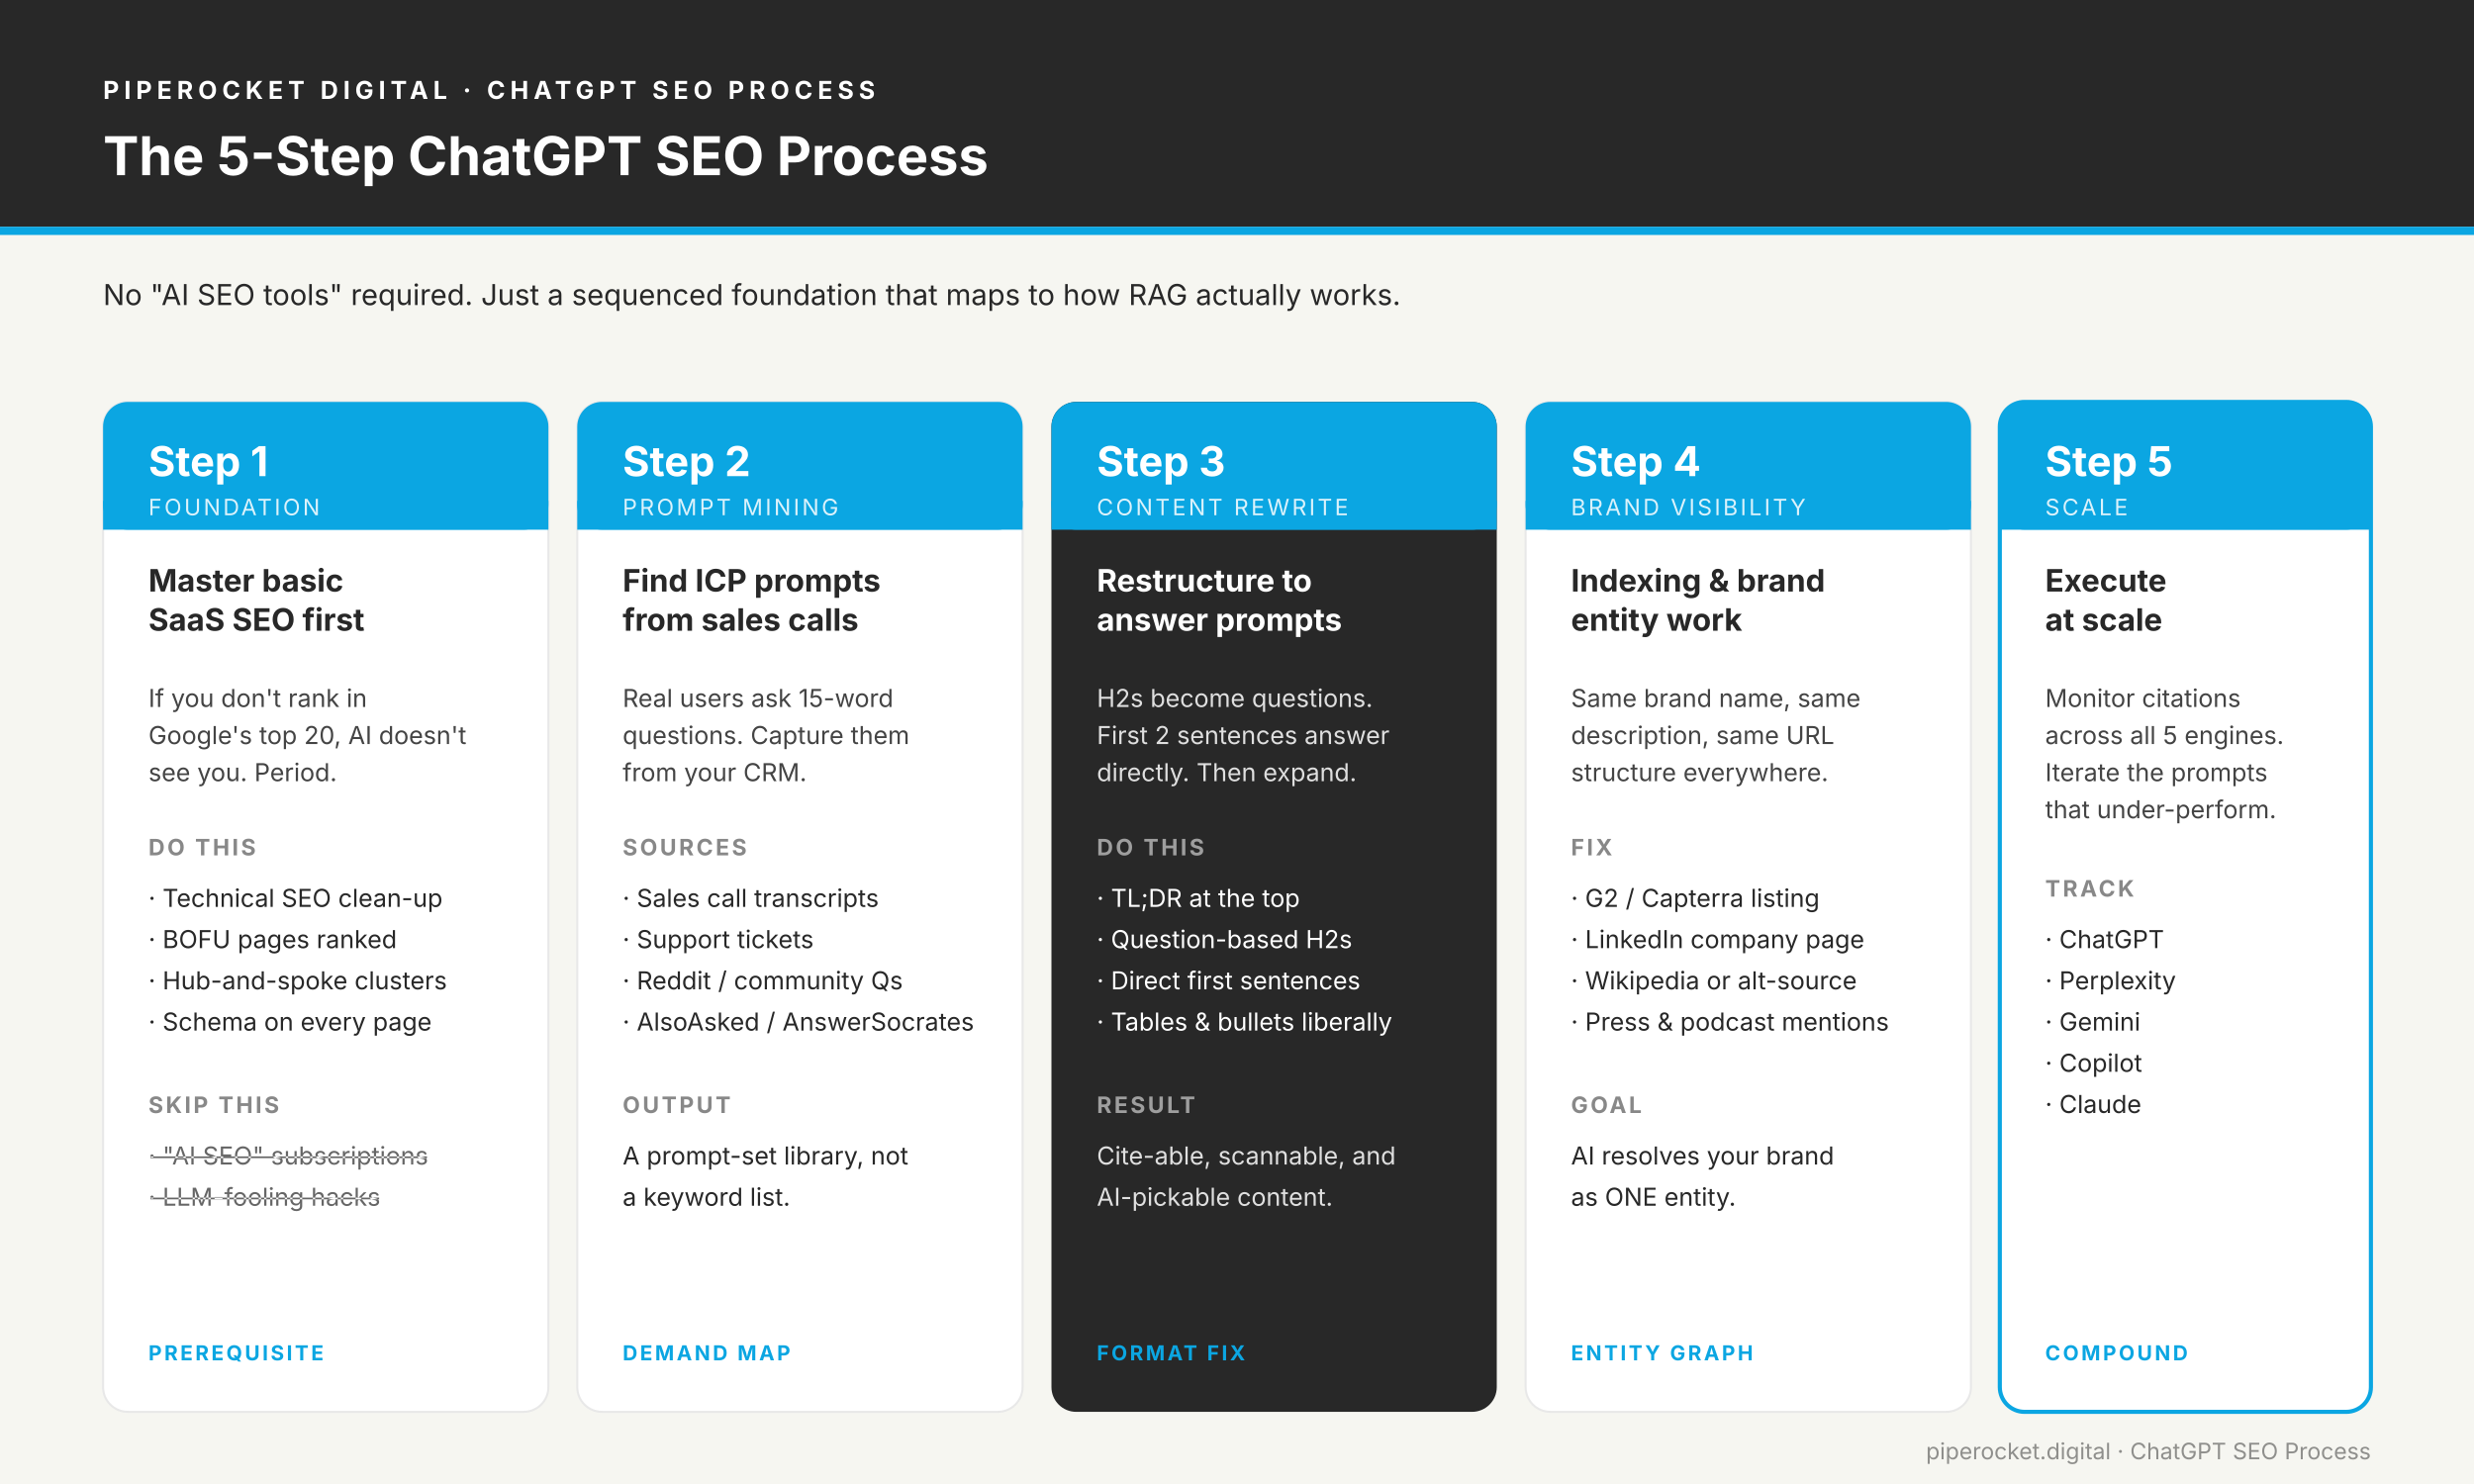
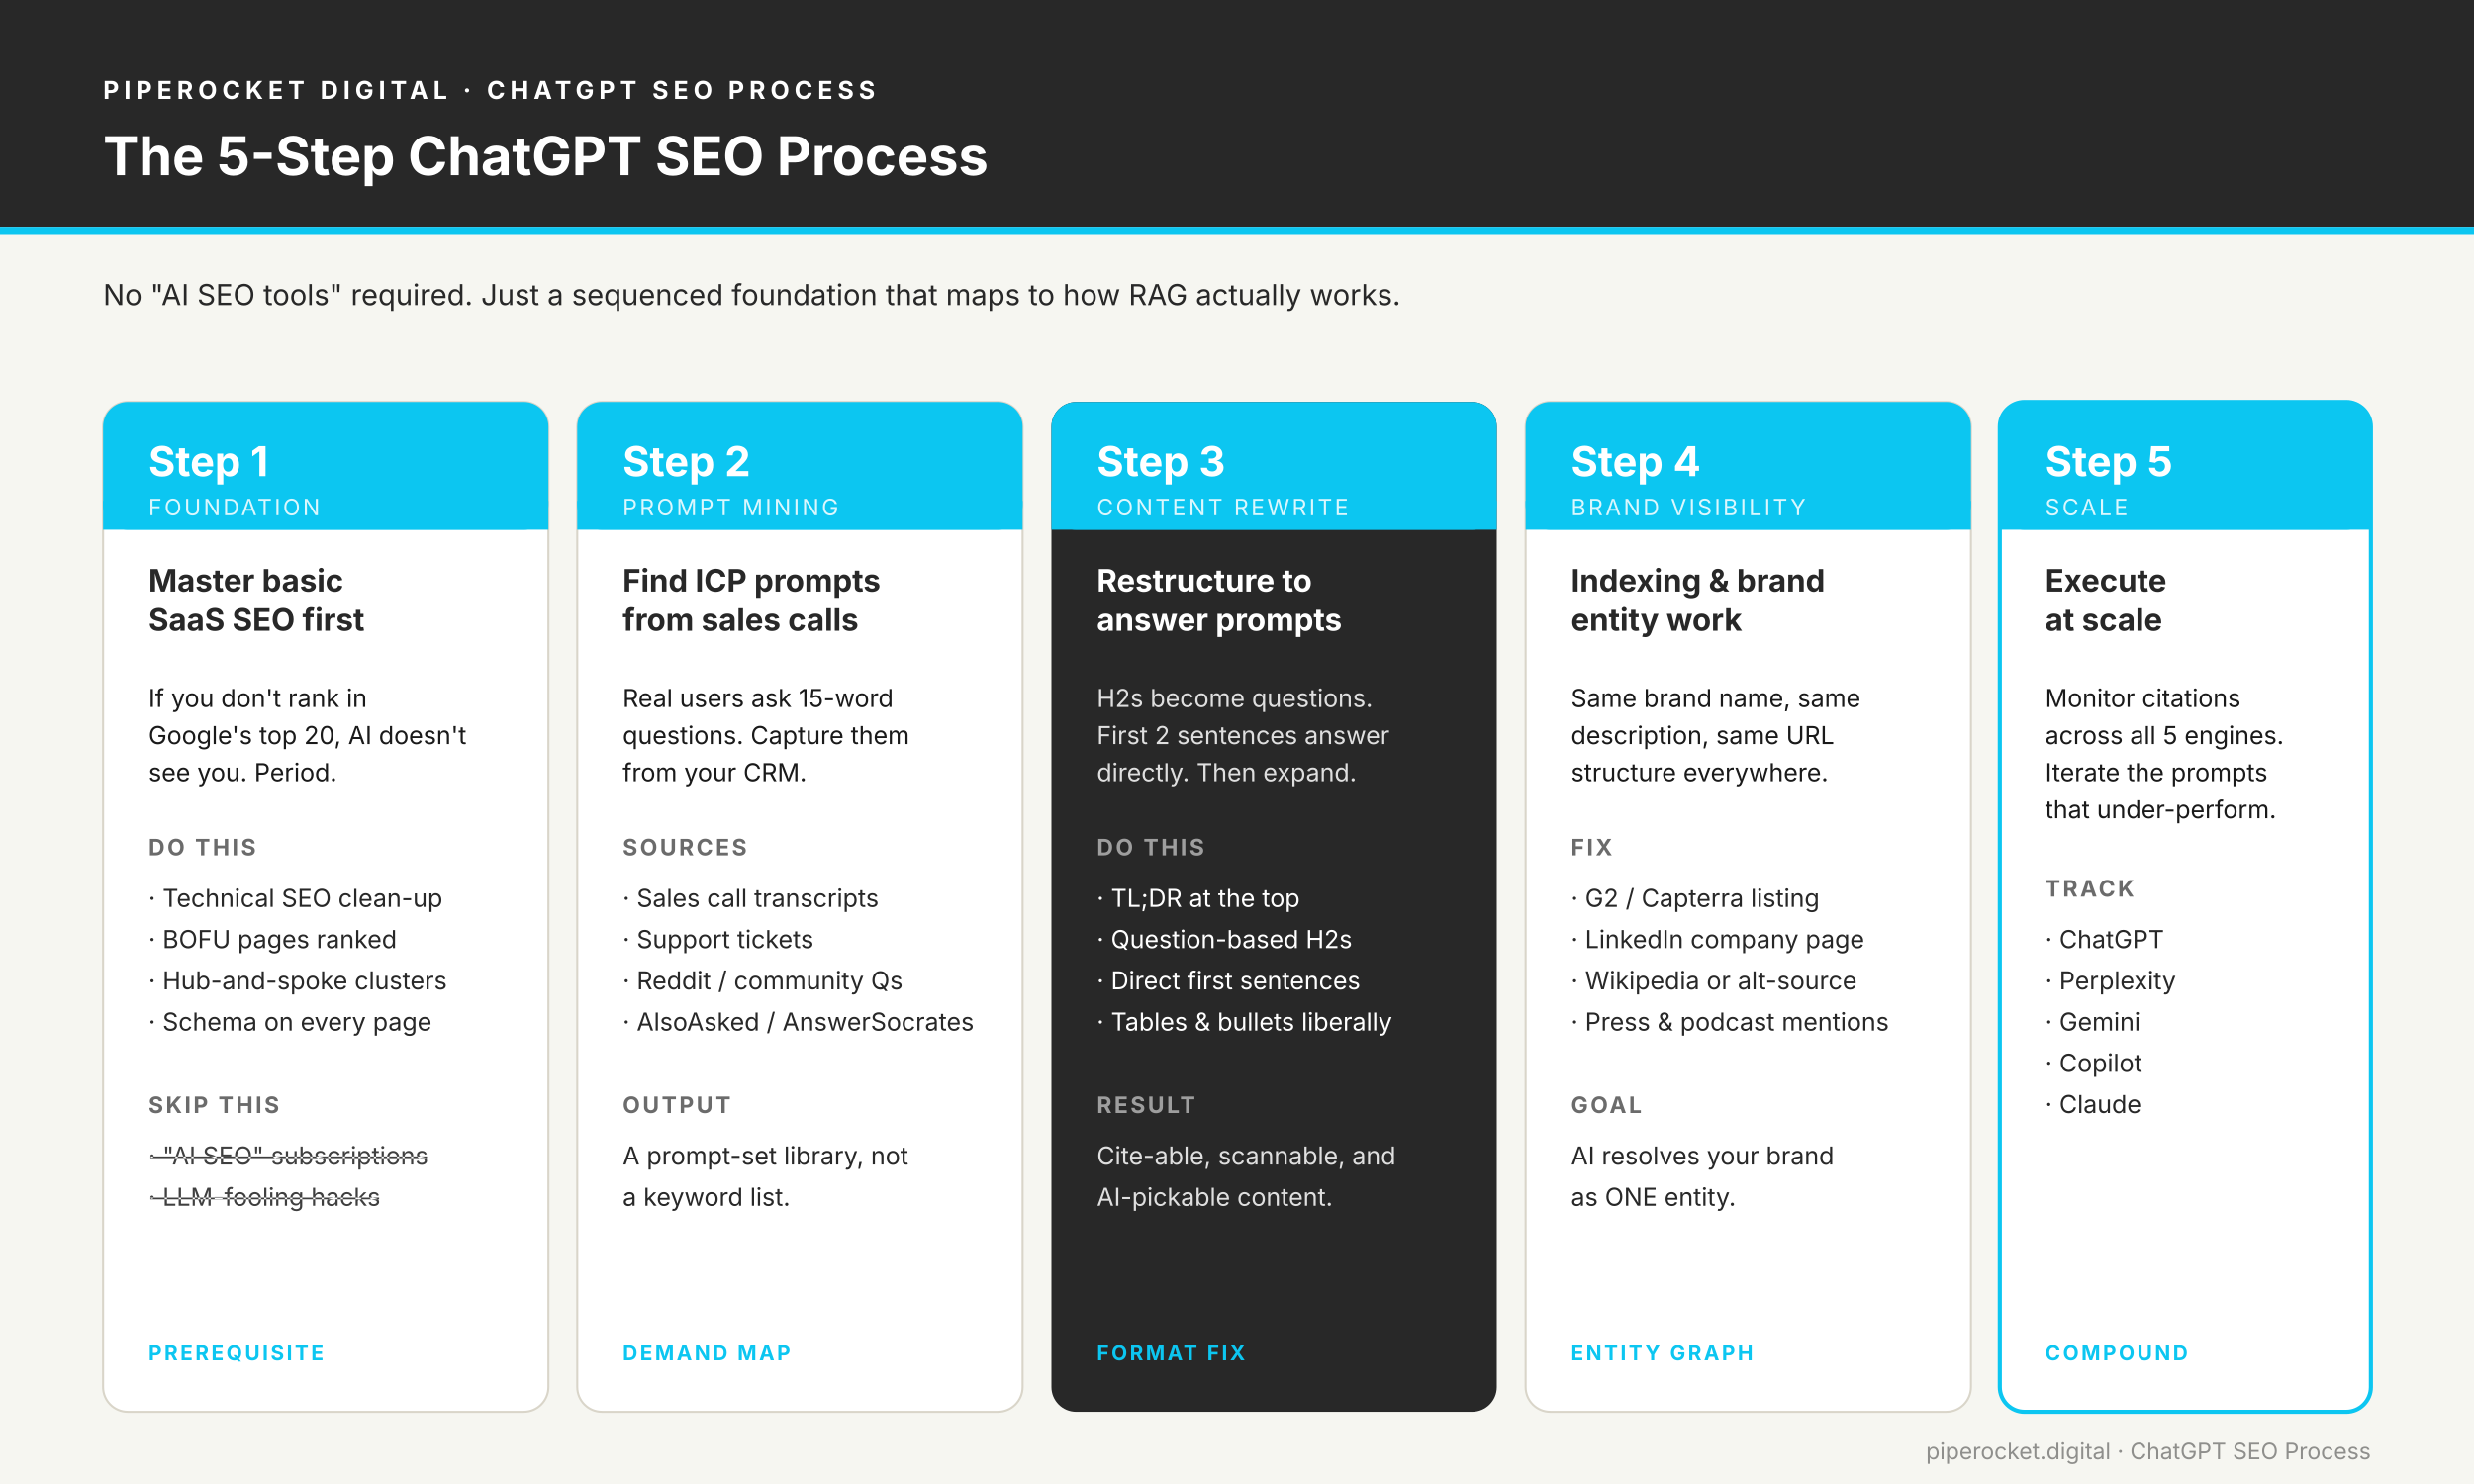
<svg xmlns="http://www.w3.org/2000/svg" viewBox="0 0 1200 720" role="img" aria-labelledby="title-cs desc-cs" font-family="Inter, -apple-system, BlinkMacSystemFont, 'Segoe UI', Arial, sans-serif">
  <rect width="1200" height="720" fill="#F6F6F1" />
  <rect x="0" y="0" width="1200" height="110" fill="#282828" />
  <text x="50" y="48" fill="#ffffff" font-size="12" font-weight="700" letter-spacing="2.4">PIPEROCKET DIGITAL · CHATGPT SEO PROCESS</text>
  <text x="50" y="85" fill="#ffffff" font-size="26" font-weight="700">The 5-Step ChatGPT SEO Process</text>
-   <rect x="0" y="110" width="1200" height="4" fill="#0BA6E2" />
+   <rect x="0" y="110" width="1200" height="4" fill="#0CC6F1" />
  <text x="50" y="148" fill="#282828" font-size="14">No "AI SEO tools" required. Just a sequenced foundation that maps to how RAG actually works.</text>
  <g>
    <g transform="translate(50, 195)">
-       <rect width="216" height="490" rx="12" fill="#ffffff" stroke="#E8E8E8" />
-       <rect width="216" height="62" rx="12" fill="#0BA6E2" />
-       <rect y="48" width="216" height="14" fill="#0BA6E2" />
+       <rect width="216" height="490" rx="12" fill="#ffffff" stroke="#D9D5C9" />
+       <rect width="216" height="62" rx="12" fill="#0CC6F1" />
+       <rect y="48" width="216" height="14" fill="#0CC6F1" />
      <text x="22" y="36" fill="#ffffff" font-size="20" font-weight="700">Step 1</text>
      <text x="22" y="55" fill="rgba(255,255,255,0.85)" font-size="11" letter-spacing="1.2">FOUNDATION</text>
      <text x="22" y="92" fill="#282828" font-size="15" font-weight="700">Master basic</text>
      <text x="22" y="111" fill="#282828" font-size="15" font-weight="700">SaaS SEO first</text>
-       <text x="22" y="148" fill="#444" font-size="12">If you don't rank in</text>
-       <text x="22" y="166" fill="#444" font-size="12">Google's top 20, AI doesn't</text>
-       <text x="22" y="184" fill="#444" font-size="12">see you. Period.</text>
-       <text x="22" y="220" fill="#888" font-size="11" font-weight="700" letter-spacing="1.2">DO THIS</text>
+       <text x="22" y="148" fill="#1A1A1A" font-size="12">If you don't rank in</text>
+       <text x="22" y="166" fill="#1A1A1A" font-size="12">Google's top 20, AI doesn't</text>
+       <text x="22" y="184" fill="#1A1A1A" font-size="12">see you. Period.</text>
+       <text x="22" y="220" fill="#6B6B6B" font-size="11" font-weight="700" letter-spacing="1.2">DO THIS</text>
      <text x="22" y="245" fill="#282828" font-size="12">· Technical SEO clean-up</text>
      <text x="22" y="265" fill="#282828" font-size="12">· BOFU pages ranked</text>
      <text x="22" y="285" fill="#282828" font-size="12">· Hub-and-spoke clusters</text>
      <text x="22" y="305" fill="#282828" font-size="12">· Schema on every page</text>
-       <text x="22" y="345" fill="#888" font-size="11" font-weight="700" letter-spacing="1.2">SKIP THIS</text>
-       <text x="22" y="370" fill="#666" font-size="12" text-decoration="line-through">· "AI SEO" subscriptions</text>
-       <text x="22" y="390" fill="#666" font-size="12" text-decoration="line-through">· LLM-fooling hacks</text>
-       <text x="22" y="465" fill="#0BA6E2" font-size="10" font-weight="700" letter-spacing="1.2">PREREQUISITE</text>
+       <text x="22" y="345" fill="#6B6B6B" font-size="11" font-weight="700" letter-spacing="1.2">SKIP THIS</text>
+       <text x="22" y="370" fill="#3F3F3F" font-size="12" text-decoration="line-through">· "AI SEO" subscriptions</text>
+       <text x="22" y="390" fill="#3F3F3F" font-size="12" text-decoration="line-through">· LLM-fooling hacks</text>
+       <text x="22" y="465" fill="#0CC6F1" font-size="10" font-weight="700" letter-spacing="1.2">PREREQUISITE</text>
    </g>
    <g transform="translate(280, 195)">
-       <rect width="216" height="490" rx="12" fill="#ffffff" stroke="#E8E8E8" />
-       <rect width="216" height="62" rx="12" fill="#0BA6E2" />
-       <rect y="48" width="216" height="14" fill="#0BA6E2" />
+       <rect width="216" height="490" rx="12" fill="#ffffff" stroke="#D9D5C9" />
+       <rect width="216" height="62" rx="12" fill="#0CC6F1" />
+       <rect y="48" width="216" height="14" fill="#0CC6F1" />
      <text x="22" y="36" fill="#ffffff" font-size="20" font-weight="700">Step 2</text>
      <text x="22" y="55" fill="rgba(255,255,255,0.85)" font-size="11" letter-spacing="1.2">PROMPT MINING</text>
      <text x="22" y="92" fill="#282828" font-size="15" font-weight="700">Find ICP prompts</text>
      <text x="22" y="111" fill="#282828" font-size="15" font-weight="700">from sales calls</text>
-       <text x="22" y="148" fill="#444" font-size="12">Real users ask 15-word</text>
-       <text x="22" y="166" fill="#444" font-size="12">questions. Capture them</text>
-       <text x="22" y="184" fill="#444" font-size="12">from your CRM.</text>
-       <text x="22" y="220" fill="#888" font-size="11" font-weight="700" letter-spacing="1.2">SOURCES</text>
+       <text x="22" y="148" fill="#1A1A1A" font-size="12">Real users ask 15-word</text>
+       <text x="22" y="166" fill="#1A1A1A" font-size="12">questions. Capture them</text>
+       <text x="22" y="184" fill="#1A1A1A" font-size="12">from your CRM.</text>
+       <text x="22" y="220" fill="#6B6B6B" font-size="11" font-weight="700" letter-spacing="1.2">SOURCES</text>
      <text x="22" y="245" fill="#282828" font-size="12">· Sales call transcripts</text>
      <text x="22" y="265" fill="#282828" font-size="12">· Support tickets</text>
      <text x="22" y="285" fill="#282828" font-size="12">· Reddit / community Qs</text>
      <text x="22" y="305" fill="#282828" font-size="12">· AlsoAsked / AnswerSocrates</text>
-       <text x="22" y="345" fill="#888" font-size="11" font-weight="700" letter-spacing="1.2">OUTPUT</text>
+       <text x="22" y="345" fill="#6B6B6B" font-size="11" font-weight="700" letter-spacing="1.2">OUTPUT</text>
      <text x="22" y="370" fill="#282828" font-size="12">A prompt-set library, not</text>
      <text x="22" y="390" fill="#282828" font-size="12">a keyword list.</text>
-       <text x="22" y="465" fill="#0BA6E2" font-size="10" font-weight="700" letter-spacing="1.2">DEMAND MAP</text>
+       <text x="22" y="465" fill="#0CC6F1" font-size="10" font-weight="700" letter-spacing="1.2">DEMAND MAP</text>
    </g>
    <g transform="translate(510, 195)">
      <rect width="216" height="490" rx="12" fill="#282828" />
-       <rect width="216" height="62" rx="12" fill="#0BA6E2" />
-       <rect y="48" width="216" height="14" fill="#0BA6E2" />
+       <rect width="216" height="62" rx="12" fill="#0CC6F1" />
+       <rect y="48" width="216" height="14" fill="#0CC6F1" />
      <text x="22" y="36" fill="#ffffff" font-size="20" font-weight="700">Step 3</text>
      <text x="22" y="55" fill="rgba(255,255,255,0.85)" font-size="11" letter-spacing="1.2">CONTENT REWRITE</text>
      <text x="22" y="92" fill="#ffffff" font-size="15" font-weight="700">Restructure to</text>
      <text x="22" y="111" fill="#ffffff" font-size="15" font-weight="700">answer prompts</text>
      <text x="22" y="148" fill="rgba(255,255,255,0.85)" font-size="12">H2s become questions.</text>
      <text x="22" y="166" fill="rgba(255,255,255,0.85)" font-size="12">First 2 sentences answer</text>
      <text x="22" y="184" fill="rgba(255,255,255,0.85)" font-size="12">directly. Then expand.</text>
      <text x="22" y="220" fill="rgba(255,255,255,0.55)" font-size="11" font-weight="700" letter-spacing="1.2">DO THIS</text>
      <text x="22" y="245" fill="#ffffff" font-size="12">· TL;DR at the top</text>
      <text x="22" y="265" fill="#ffffff" font-size="12">· Question-based H2s</text>
      <text x="22" y="285" fill="#ffffff" font-size="12">· Direct first sentences</text>
      <text x="22" y="305" fill="#ffffff" font-size="12">· Tables &amp; bullets liberally</text>
      <text x="22" y="345" fill="rgba(255,255,255,0.55)" font-size="11" font-weight="700" letter-spacing="1.2">RESULT</text>
      <text x="22" y="370" fill="rgba(255,255,255,0.85)" font-size="12">Cite-able, scannable, and</text>
      <text x="22" y="390" fill="rgba(255,255,255,0.85)" font-size="12">AI-pickable content.</text>
-       <text x="22" y="465" fill="#0BA6E2" font-size="10" font-weight="700" letter-spacing="1.2">FORMAT FIX</text>
+       <text x="22" y="465" fill="#0CC6F1" font-size="10" font-weight="700" letter-spacing="1.2">FORMAT FIX</text>
    </g>
    <g transform="translate(740, 195)">
-       <rect width="216" height="490" rx="12" fill="#ffffff" stroke="#E8E8E8" />
-       <rect width="216" height="62" rx="12" fill="#0BA6E2" />
-       <rect y="48" width="216" height="14" fill="#0BA6E2" />
+       <rect width="216" height="490" rx="12" fill="#ffffff" stroke="#D9D5C9" />
+       <rect width="216" height="62" rx="12" fill="#0CC6F1" />
+       <rect y="48" width="216" height="14" fill="#0CC6F1" />
      <text x="22" y="36" fill="#ffffff" font-size="20" font-weight="700">Step 4</text>
      <text x="22" y="55" fill="rgba(255,255,255,0.85)" font-size="11" letter-spacing="1.2">BRAND VISIBILITY</text>
      <text x="22" y="92" fill="#282828" font-size="15" font-weight="700">Indexing &amp; brand</text>
      <text x="22" y="111" fill="#282828" font-size="15" font-weight="700">entity work</text>
-       <text x="22" y="148" fill="#444" font-size="12">Same brand name, same</text>
-       <text x="22" y="166" fill="#444" font-size="12">description, same URL</text>
-       <text x="22" y="184" fill="#444" font-size="12">structure everywhere.</text>
-       <text x="22" y="220" fill="#888" font-size="11" font-weight="700" letter-spacing="1.2">FIX</text>
+       <text x="22" y="148" fill="#1A1A1A" font-size="12">Same brand name, same</text>
+       <text x="22" y="166" fill="#1A1A1A" font-size="12">description, same URL</text>
+       <text x="22" y="184" fill="#1A1A1A" font-size="12">structure everywhere.</text>
+       <text x="22" y="220" fill="#6B6B6B" font-size="11" font-weight="700" letter-spacing="1.2">FIX</text>
      <text x="22" y="245" fill="#282828" font-size="12">· G2 / Capterra listing</text>
      <text x="22" y="265" fill="#282828" font-size="12">· LinkedIn company page</text>
      <text x="22" y="285" fill="#282828" font-size="12">· Wikipedia or alt-source</text>
      <text x="22" y="305" fill="#282828" font-size="12">· Press &amp; podcast mentions</text>
-       <text x="22" y="345" fill="#888" font-size="11" font-weight="700" letter-spacing="1.2">GOAL</text>
+       <text x="22" y="345" fill="#6B6B6B" font-size="11" font-weight="700" letter-spacing="1.2">GOAL</text>
      <text x="22" y="370" fill="#282828" font-size="12">AI resolves your brand</text>
      <text x="22" y="390" fill="#282828" font-size="12">as ONE entity.</text>
-       <text x="22" y="465" fill="#0BA6E2" font-size="10" font-weight="700" letter-spacing="1.2">ENTITY GRAPH</text>
+       <text x="22" y="465" fill="#0CC6F1" font-size="10" font-weight="700" letter-spacing="1.2">ENTITY GRAPH</text>
    </g>
    <g transform="translate(970, 195)">
-       <rect width="180" height="490" rx="12" fill="#ffffff" stroke="#0BA6E2" stroke-width="2" />
-       <rect width="180" height="62" rx="12" fill="#0BA6E2" />
-       <rect y="48" width="180" height="14" fill="#0BA6E2" />
+       <rect width="180" height="490" rx="12" fill="#ffffff" stroke="#0CC6F1" stroke-width="2" />
+       <rect width="180" height="62" rx="12" fill="#0CC6F1" />
+       <rect y="48" width="180" height="14" fill="#0CC6F1" />
      <text x="22" y="36" fill="#ffffff" font-size="20" font-weight="700">Step 5</text>
      <text x="22" y="55" fill="rgba(255,255,255,0.85)" font-size="11" letter-spacing="1.2">SCALE</text>
      <text x="22" y="92" fill="#282828" font-size="15" font-weight="700">Execute</text>
      <text x="22" y="111" fill="#282828" font-size="15" font-weight="700">at scale</text>
-       <text x="22" y="148" fill="#444" font-size="12">Monitor citations</text>
-       <text x="22" y="166" fill="#444" font-size="12">across all 5 engines.</text>
-       <text x="22" y="184" fill="#444" font-size="12">Iterate the prompts</text>
-       <text x="22" y="202" fill="#444" font-size="12">that under-perform.</text>
-       <text x="22" y="240" fill="#888" font-size="11" font-weight="700" letter-spacing="1.2">TRACK</text>
+       <text x="22" y="148" fill="#1A1A1A" font-size="12">Monitor citations</text>
+       <text x="22" y="166" fill="#1A1A1A" font-size="12">across all 5 engines.</text>
+       <text x="22" y="184" fill="#1A1A1A" font-size="12">Iterate the prompts</text>
+       <text x="22" y="202" fill="#1A1A1A" font-size="12">that under-perform.</text>
+       <text x="22" y="240" fill="#6B6B6B" font-size="11" font-weight="700" letter-spacing="1.2">TRACK</text>
      <text x="22" y="265" fill="#282828" font-size="12">· ChatGPT</text>
      <text x="22" y="285" fill="#282828" font-size="12">· Perplexity</text>
      <text x="22" y="305" fill="#282828" font-size="12">· Gemini</text>
      <text x="22" y="325" fill="#282828" font-size="12">· Copilot</text>
      <text x="22" y="345" fill="#282828" font-size="12">· Claude</text>
-       <text x="22" y="465" fill="#0BA6E2" font-size="10" font-weight="700" letter-spacing="1.2">COMPOUND</text>
+       <text x="22" y="465" fill="#0CC6F1" font-size="10" font-weight="700" letter-spacing="1.2">COMPOUND</text>
    </g>
  </g>
  <text x="1150" y="708" fill="rgba(40,40,40,0.5)" font-size="11" text-anchor="end">piperocket.digital · ChatGPT SEO Process</text>
</svg>
